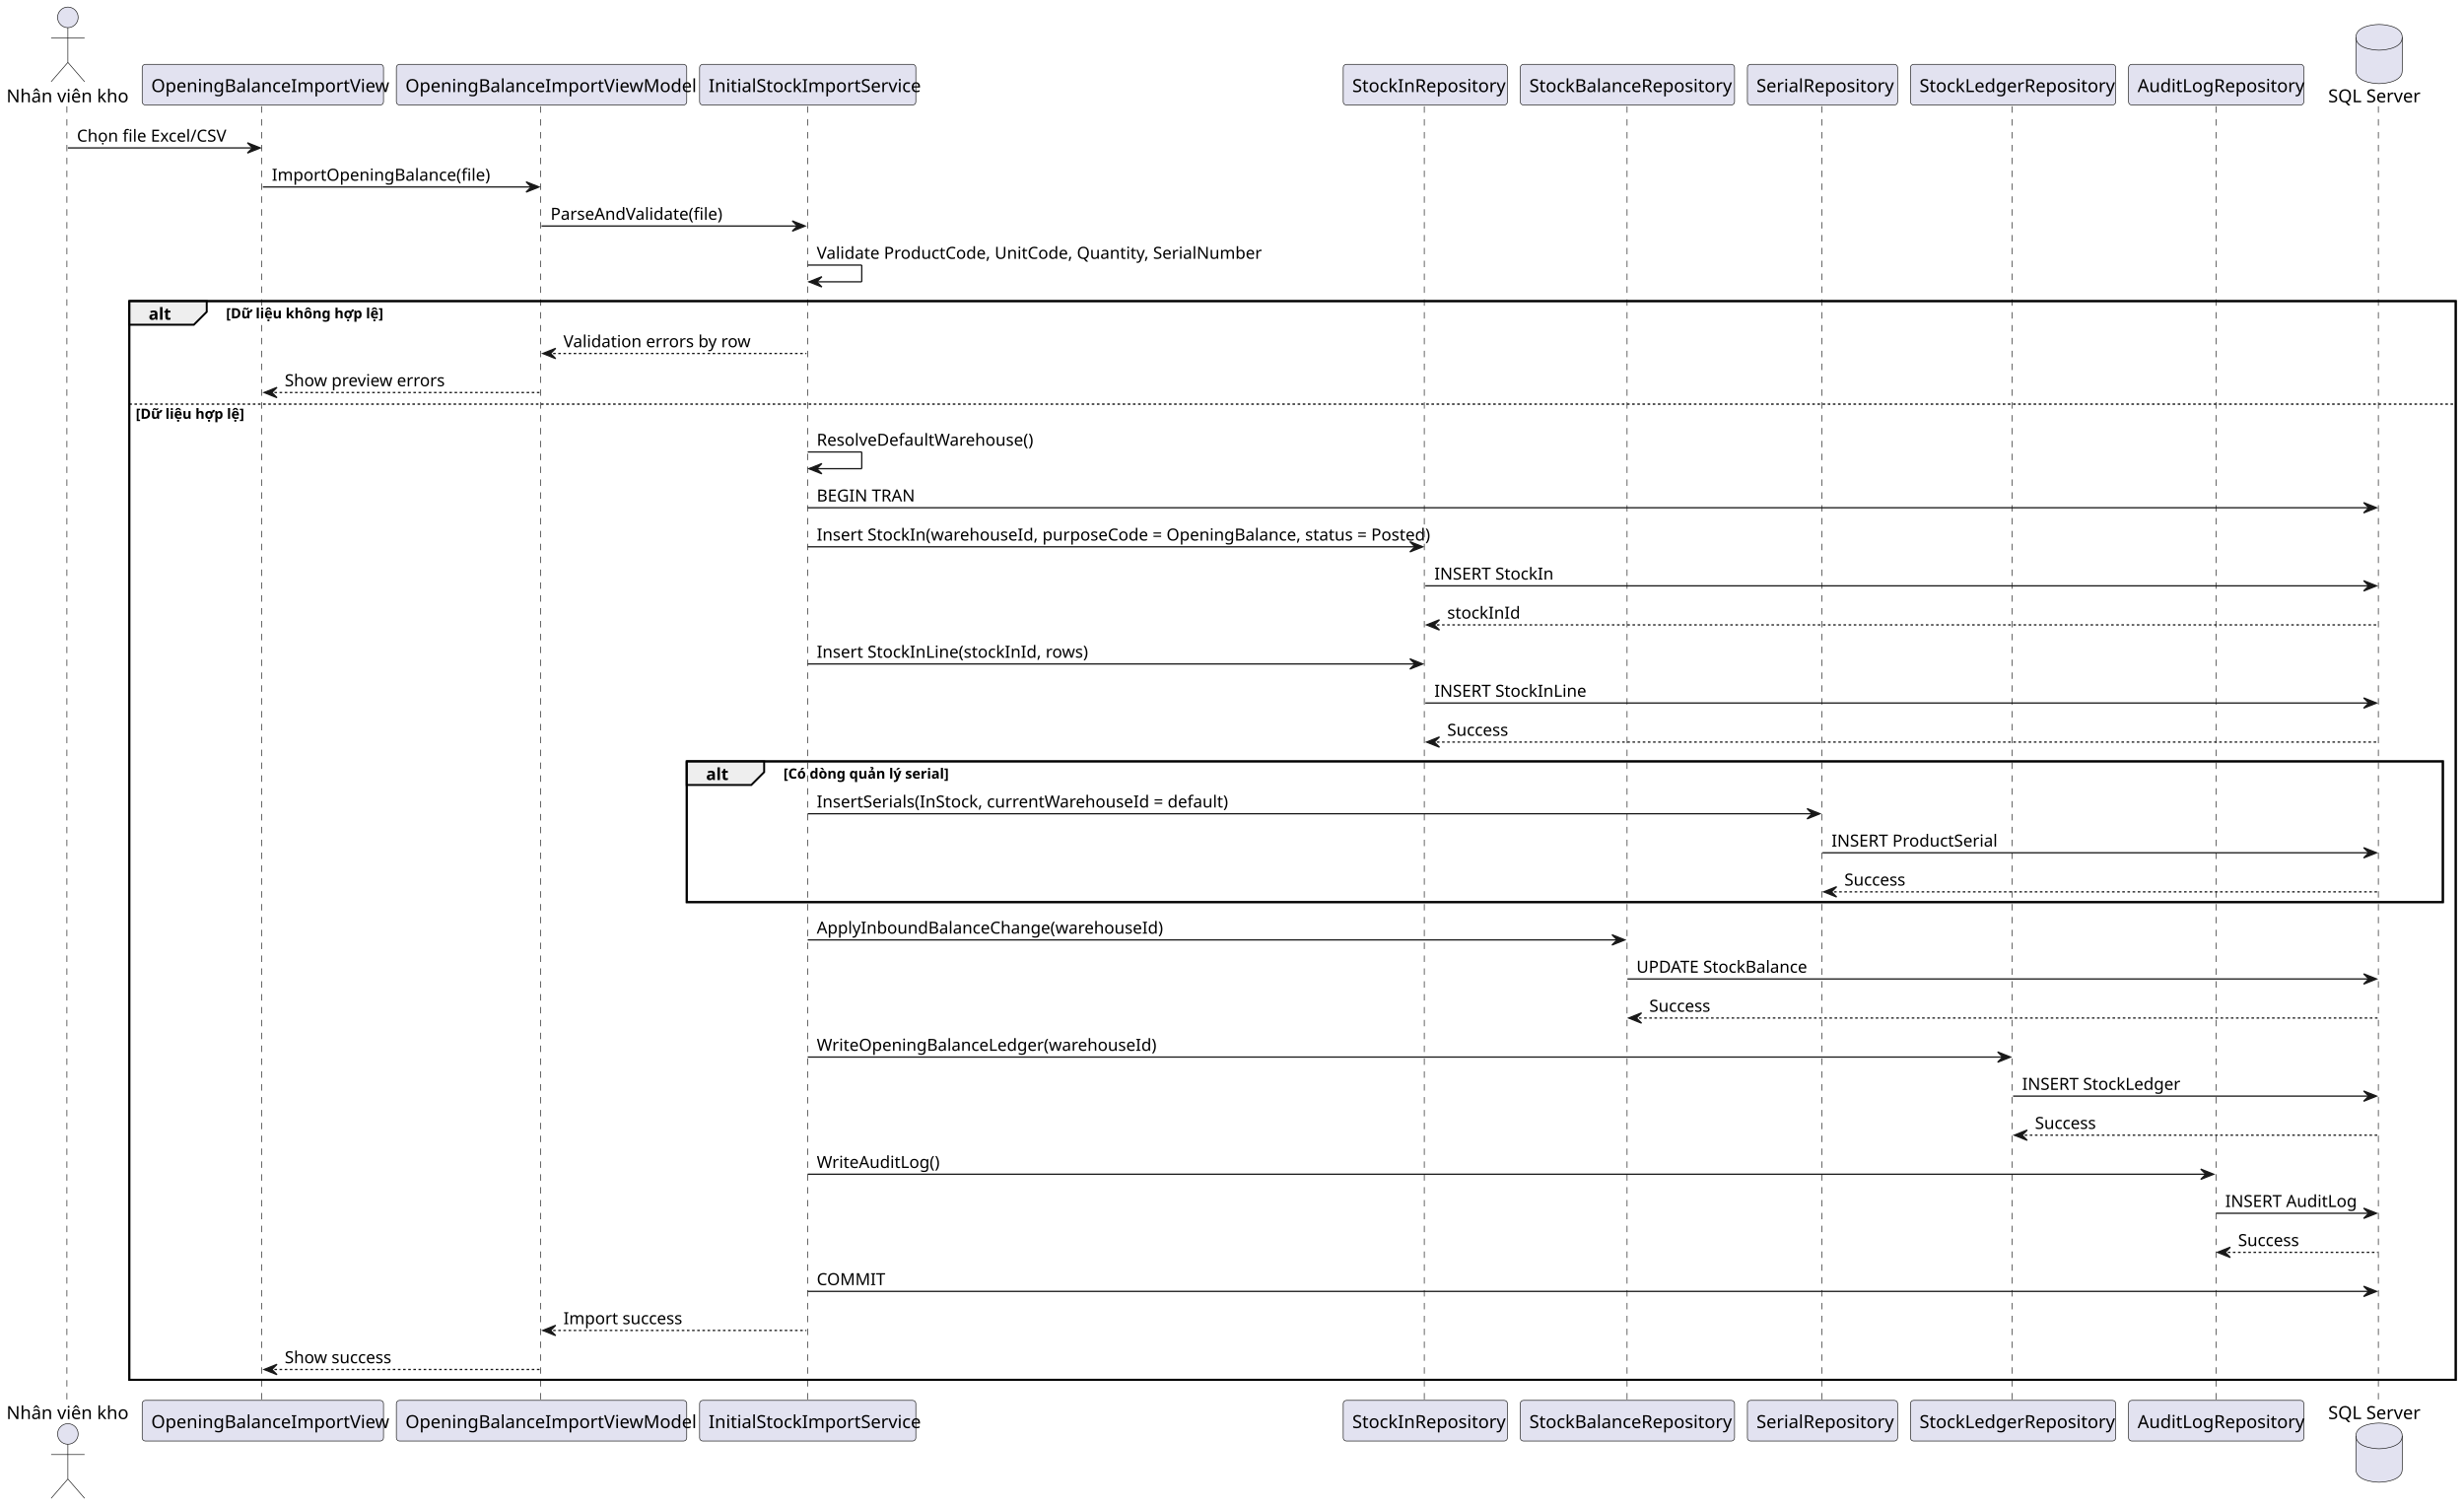
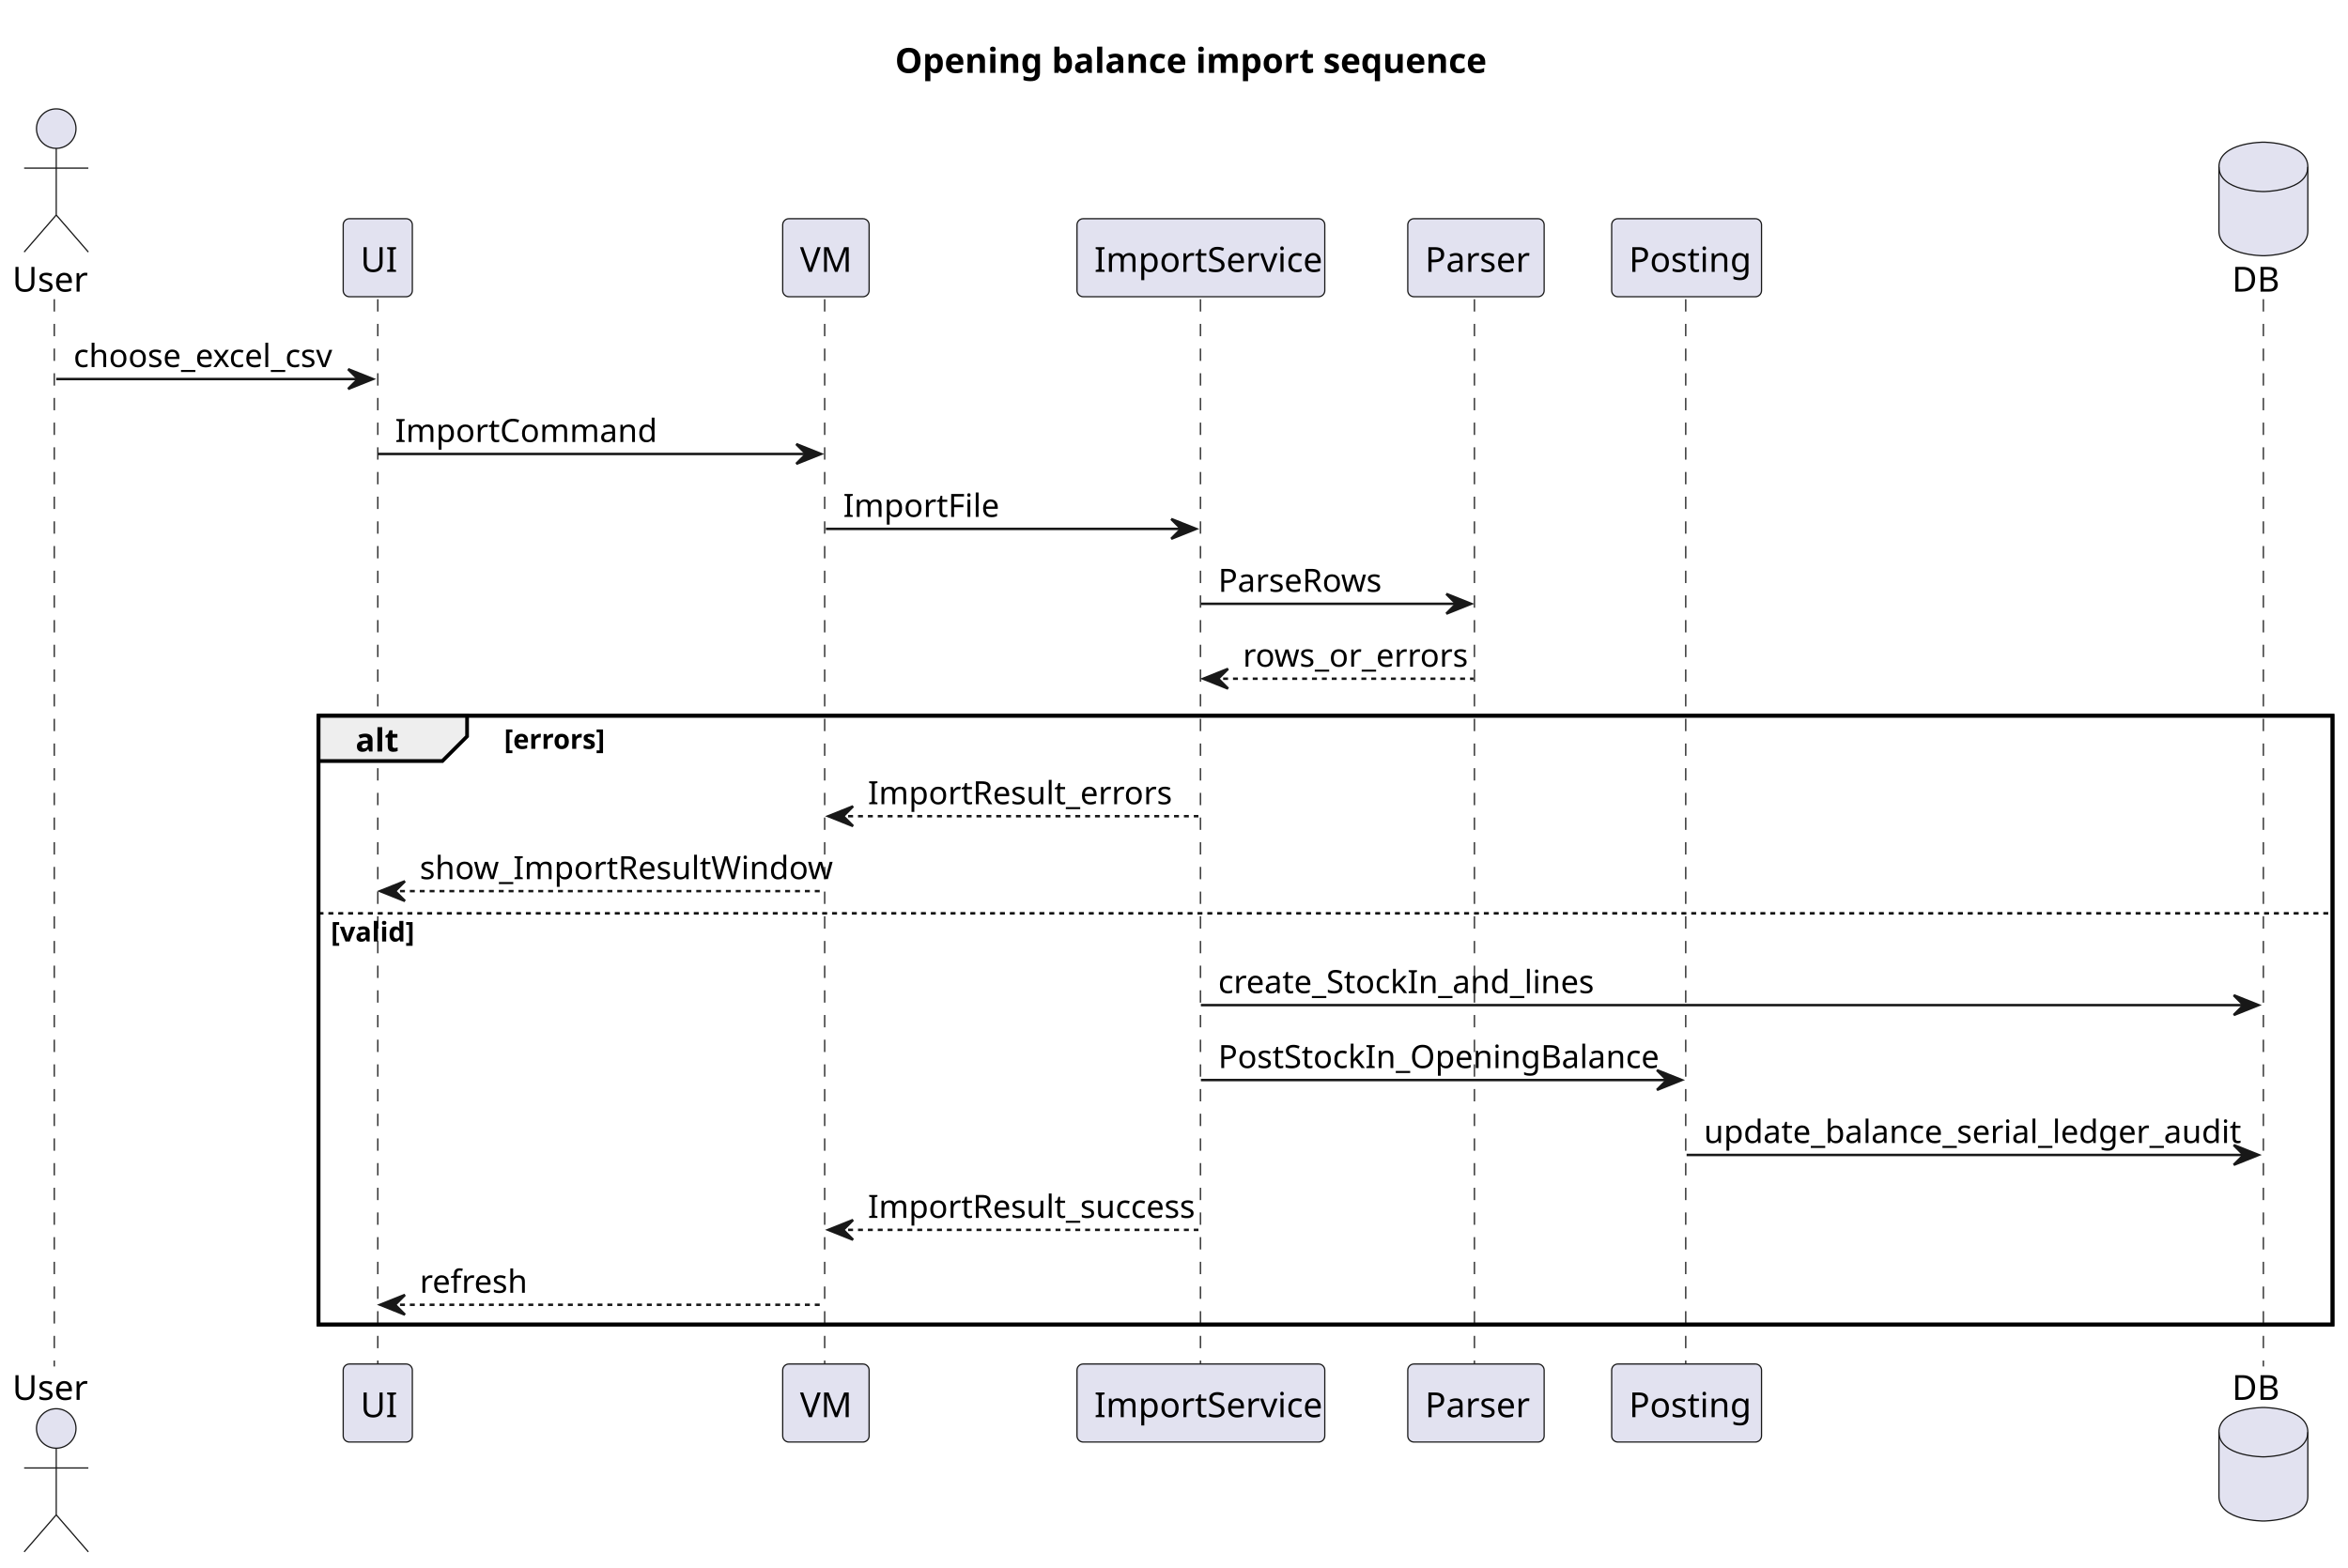
- <svg xmlns="http://www.w3.org/2000/svg" contentStyleType="text/css" data-diagram-type="SEQUENCE" height="1171px" preserveAspectRatio="none" style="width:1915px;height:1171px;background:#FFFFFF;" version="1.1" viewBox="0 0 1915 1171" width="1915px" zoomAndPan="magnify">
+ <svg xmlns="http://www.w3.org/2000/svg" contentStyleType="text/css" data-diagram-type="SEQUENCE" height="635px" preserveAspectRatio="none" style="width:951px;height:635px;background:#FFFFFF;" version="1.1" viewBox="0 0 951 635" width="951px" zoomAndPan="magnify">
  <defs />
  <g>
-     <rect fill="none" height="838.328" style="stroke:#000000;stroke-width:1.5;" width="1808.068" x="100.503" y="234.016" />
-     <rect fill="none" height="109.406" style="stroke:#000000;stroke-width:1.5;" width="1364.849" x="533.722" y="591.719" />
-     <g class="participant-lifeline" data-entity-uid="part1" data-qualified-name="Storekeeper" id="part1-lifeline">
+     <text fill="#000000" font-family="sans-serif" font-size="14" font-weight="bold" lengthAdjust="spacing" textLength="228.717" x="362.507" y="29.533">Opening balance import sequence</text>
+     <rect fill="none" height="246.648" style="stroke:#000000;stroke-width:1.5;" width="815.723" x="129.007" y="289.977" />
+     <g class="participant-lifeline" data-entity-uid="part1" data-qualified-name="User" id="part1-lifeline">
      <g>
-         <rect fill="#000000" fill-opacity="0" height="1006.734" width="8" x="48.752" y="82.609" />
-         <line style="stroke:#181818;stroke-width:0.5;stroke-dasharray:5,5;" x1="52" x2="52" y1="82.609" y2="1089.344" />
+         <rect fill="#000000" fill-opacity="0" height="432.406" width="8" x="18.779" y="121.219" />
+         <line style="stroke:#181818;stroke-width:0.5;stroke-dasharray:5,5;" x1="22" x2="22" y1="121.219" y2="553.625" />
      </g>
    </g>
    <g class="participant-lifeline" data-entity-uid="part2" data-qualified-name="UI" id="part2-lifeline">
      <g>
-         <rect fill="#000000" fill-opacity="0" height="1006.734" width="8" x="200.275" y="82.609" />
-         <line style="stroke:#181818;stroke-width:0.5;stroke-dasharray:5,5;" x1="203.503" x2="203.503" y1="82.609" y2="1089.344" />
+         <rect fill="#000000" fill-opacity="0" height="432.406" width="8" x="149.007" y="121.219" />
+         <line style="stroke:#181818;stroke-width:0.5;stroke-dasharray:5,5;" x1="153.007" x2="153.007" y1="121.219" y2="553.625" />
      </g>
    </g>
    <g class="participant-lifeline" data-entity-uid="part3" data-qualified-name="VM" id="part3-lifeline">
      <g>
-         <rect fill="#000000" fill-opacity="0" height="1006.734" width="8" x="416.884" y="82.609" />
-         <line style="stroke:#181818;stroke-width:0.5;stroke-dasharray:5,5;" x1="420.047" x2="420.047" y1="82.609" y2="1089.344" />
+         <rect fill="#000000" fill-opacity="0" height="432.406" width="8" x="330.512" y="121.219" />
+         <line style="stroke:#181818;stroke-width:0.5;stroke-dasharray:5,5;" x1="334.012" x2="334.012" y1="121.219" y2="553.625" />
      </g>
    </g>
-     <g class="participant-lifeline" data-entity-uid="part4" data-qualified-name="Import" id="part4-lifeline">
+     <g class="participant-lifeline" data-entity-uid="part4" data-qualified-name="ImportService" id="part4-lifeline">
      <g>
-         <rect fill="#000000" fill-opacity="0" height="1006.734" width="8" x="623.749" y="82.609" />
-         <line style="stroke:#181818;stroke-width:0.5;stroke-dasharray:5,5;" x1="627.722" x2="627.722" y1="82.609" y2="1089.344" />
+         <rect fill="#000000" fill-opacity="0" height="432.406" width="8" x="482.392" y="121.219" />
+         <line style="stroke:#181818;stroke-width:0.5;stroke-dasharray:5,5;" x1="486.212" x2="486.212" y1="121.219" y2="553.625" />
      </g>
    </g>
-     <g class="participant-lifeline" data-entity-uid="part5" data-qualified-name="StockRepo" id="part5-lifeline">
+     <g class="participant-lifeline" data-entity-uid="part5" data-qualified-name="Parser" id="part5-lifeline">
      <g>
-         <rect fill="#000000" fill-opacity="0" height="1006.734" width="8" x="1103.746" y="82.609" />
-         <line style="stroke:#181818;stroke-width:0.5;stroke-dasharray:5,5;" x1="1106.942" x2="1106.942" y1="82.609" y2="1089.344" />
+         <rect fill="#000000" fill-opacity="0" height="432.406" width="8" x="593.805" y="121.219" />
+         <line style="stroke:#181818;stroke-width:0.5;stroke-dasharray:5,5;" x1="597.188" x2="597.188" y1="121.219" y2="553.625" />
      </g>
    </g>
-     <g class="participant-lifeline" data-entity-uid="part6" data-qualified-name="BalanceRepo" id="part6-lifeline">
+     <g class="participant-lifeline" data-entity-uid="part6" data-qualified-name="Posting" id="part6-lifeline">
      <g>
-         <rect fill="#000000" fill-opacity="0" height="1006.734" width="8" x="1260.811" y="82.609" />
-         <line style="stroke:#181818;stroke-width:0.5;stroke-dasharray:5,5;" x1="1264.549" x2="1264.549" y1="82.609" y2="1089.344" />
+         <rect fill="#000000" fill-opacity="0" height="432.406" width="8" x="679.118" y="121.219" />
+         <line style="stroke:#181818;stroke-width:0.5;stroke-dasharray:5,5;" x1="682.769" x2="682.769" y1="121.219" y2="553.625" />
      </g>
    </g>
-     <g class="participant-lifeline" data-entity-uid="part7" data-qualified-name="SerialRepo" id="part7-lifeline">
+     <g class="participant-lifeline" data-entity-uid="part7" data-qualified-name="DB" id="part7-lifeline">
      <g>
-         <rect fill="#000000" fill-opacity="0" height="1006.734" width="8" x="1412.427" y="82.609" />
-         <line style="stroke:#181818;stroke-width:0.5;stroke-dasharray:5,5;" x1="1416.072" x2="1416.072" y1="82.609" y2="1089.344" />
+         <rect fill="#000000" fill-opacity="0" height="432.406" width="8" x="912.73" y="121.219" />
+         <line style="stroke:#181818;stroke-width:0.5;stroke-dasharray:5,5;" x1="916.73" x2="916.73" y1="121.219" y2="553.625" />
      </g>
    </g>
-     <g class="participant-lifeline" data-entity-uid="part8" data-qualified-name="LedgerRepo" id="part8-lifeline">
-       <g>
-         <rect fill="#000000" fill-opacity="0" height="1006.734" width="8" x="1560.544" y="82.609" />
-         <line style="stroke:#181818;stroke-width:0.5;stroke-dasharray:5,5;" x1="1563.782" x2="1563.782" y1="82.609" y2="1089.344" />
-       </g>
+     <g class="participant participant-head" data-entity-uid="part1" data-qualified-name="User" id="part1-head">
+       <text fill="#000000" font-family="sans-serif" font-size="14" lengthAdjust="spacing" textLength="29.559" x="5" y="118.143">User</text>
+       <ellipse cx="22.779" cy="52.109" fill="#E2E2F0" rx="8" ry="8" style="stroke:#181818;stroke-width:0.5;" />
+       <path d="M22.779,60.109 L22.779,87.109 M9.779,68.109 L35.779,68.109 M22.779,87.109 L9.779,102.109 M22.779,87.109 L35.779,102.109" fill="none" style="stroke:#181818;stroke-width:0.5;" />
    </g>
-     <g class="participant-lifeline" data-entity-uid="part9" data-qualified-name="AuditRepo" id="part9-lifeline">
-       <g>
-         <rect fill="#000000" fill-opacity="0" height="1006.734" width="8" x="1718.398" y="82.609" />
-         <line style="stroke:#181818;stroke-width:0.5;stroke-dasharray:5,5;" x1="1722.306" x2="1722.306" y1="82.609" y2="1089.344" />
-       </g>
-     </g>
-     <g class="participant-lifeline" data-entity-uid="part10" data-qualified-name="DB" id="part10-lifeline">
-       <g>
-         <rect fill="#000000" fill-opacity="0" height="1006.734" width="8" x="1845.002" y="82.609" />
-         <line style="stroke:#181818;stroke-width:0.5;stroke-dasharray:5,5;" x1="1848.433" x2="1848.433" y1="82.609" y2="1089.344" />
-       </g>
-     </g>
-     <g class="participant participant-head" data-entity-uid="part1" data-qualified-name="Storekeeper" id="part1-head">
-       <text fill="#000000" font-family="sans-serif" font-size="14" lengthAdjust="spacing" textLength="89.503" x="5" y="79.533">Nhân viên kho</text>
-       <ellipse cx="52.752" cy="13.5" fill="#E2E2F0" rx="8" ry="8" style="stroke:#181818;stroke-width:0.5;" />
-       <path d="M52.752,21.5 L52.752,48.5 M39.752,29.5 L65.751,29.5 M52.752,48.5 L39.752,63.5 M52.752,48.5 L65.751,63.5" fill="none" style="stroke:#181818;stroke-width:0.5;" />
-     </g>
-     <g class="participant participant-tail" data-entity-uid="part1" data-qualified-name="Storekeeper" id="part1-tail">
-       <text fill="#000000" font-family="sans-serif" font-size="14" lengthAdjust="spacing" textLength="89.503" x="5" y="1102.877">Nhân viên kho</text>
-       <ellipse cx="52.752" cy="1114.453" fill="#E2E2F0" rx="8" ry="8" style="stroke:#181818;stroke-width:0.5;" />
-       <path d="M52.752,1122.453 L52.752,1149.453 M39.752,1130.453 L65.751,1130.453 M52.752,1149.453 L39.752,1164.453 M52.752,1149.453 L65.751,1164.453" fill="none" style="stroke:#181818;stroke-width:0.5;" />
+     <g class="participant participant-tail" data-entity-uid="part1" data-qualified-name="User" id="part1-tail">
+       <text fill="#000000" font-family="sans-serif" font-size="14" lengthAdjust="spacing" textLength="29.559" x="5" y="567.158">User</text>
+       <ellipse cx="22.779" cy="578.734" fill="#E2E2F0" rx="8" ry="8" style="stroke:#181818;stroke-width:0.5;" />
+       <path d="M22.779,586.734 L22.779,613.734 M9.779,594.734 L35.779,594.734 M22.779,613.734 L9.779,628.734 M22.779,613.734 L35.779,628.734" fill="none" style="stroke:#181818;stroke-width:0.5;" />
    </g>
    <g class="participant participant-head" data-entity-uid="part2" data-qualified-name="UI" id="part2-head">
-       <rect fill="#E2E2F0" height="31.609" rx="2.5" ry="2.5" style="stroke:#181818;stroke-width:0.5;" width="187.544" x="110.503" y="50" />
-       <text fill="#000000" font-family="sans-serif" font-size="14" lengthAdjust="spacing" textLength="173.544" x="117.503" y="71.533">OpeningBalanceImportView</text>
+       <rect fill="#E2E2F0" height="31.609" rx="2.5" ry="2.5" style="stroke:#181818;stroke-width:0.5;" width="28" x="139.007" y="88.609" />
+       <text fill="#000000" font-family="sans-serif" font-size="14" lengthAdjust="spacing" textLength="14" x="146.007" y="110.143">UI</text>
    </g>
    <g class="participant participant-tail" data-entity-uid="part2" data-qualified-name="UI" id="part2-tail">
-       <rect fill="#E2E2F0" height="31.609" rx="2.5" ry="2.5" style="stroke:#181818;stroke-width:0.5;" width="187.544" x="110.503" y="1088.344" />
-       <text fill="#000000" font-family="sans-serif" font-size="14" lengthAdjust="spacing" textLength="173.544" x="117.503" y="1109.877">OpeningBalanceImportView</text>
+       <rect fill="#E2E2F0" height="31.609" rx="2.5" ry="2.5" style="stroke:#181818;stroke-width:0.5;" width="28" x="139.007" y="552.625" />
+       <text fill="#000000" font-family="sans-serif" font-size="14" lengthAdjust="spacing" textLength="14" x="146.007" y="574.158">UI</text>
    </g>
    <g class="participant participant-head" data-entity-uid="part3" data-qualified-name="VM" id="part3-head">
-       <rect fill="#E2E2F0" height="31.609" rx="2.5" ry="2.5" style="stroke:#181818;stroke-width:0.5;" width="225.675" x="308.047" y="50" />
-       <text fill="#000000" font-family="sans-serif" font-size="14" lengthAdjust="spacing" textLength="211.675" x="315.047" y="71.533">OpeningBalanceImportViewModel</text>
+       <rect fill="#E2E2F0" height="31.609" rx="2.5" ry="2.5" style="stroke:#181818;stroke-width:0.5;" width="35" x="317.012" y="88.609" />
+       <text fill="#000000" font-family="sans-serif" font-size="14" lengthAdjust="spacing" textLength="21" x="324.012" y="110.143">VM</text>
    </g>
    <g class="participant participant-tail" data-entity-uid="part3" data-qualified-name="VM" id="part3-tail">
-       <rect fill="#E2E2F0" height="31.609" rx="2.5" ry="2.5" style="stroke:#181818;stroke-width:0.5;" width="225.675" x="308.047" y="1088.344" />
-       <text fill="#000000" font-family="sans-serif" font-size="14" lengthAdjust="spacing" textLength="211.675" x="315.047" y="1109.877">OpeningBalanceImportViewModel</text>
+       <rect fill="#E2E2F0" height="31.609" rx="2.5" ry="2.5" style="stroke:#181818;stroke-width:0.5;" width="35" x="317.012" y="552.625" />
+       <text fill="#000000" font-family="sans-serif" font-size="14" lengthAdjust="spacing" textLength="21" x="324.012" y="574.158">VM</text>
    </g>
-     <g class="participant participant-head" data-entity-uid="part4" data-qualified-name="Import" id="part4-head">
-       <rect fill="#E2E2F0" height="31.609" rx="2.5" ry="2.5" style="stroke:#181818;stroke-width:0.5;" width="168.055" x="543.722" y="50" />
-       <text fill="#000000" font-family="sans-serif" font-size="14" lengthAdjust="spacing" textLength="154.055" x="550.722" y="71.533">InitialStockImportService</text>
+     <g class="participant participant-head" data-entity-uid="part4" data-qualified-name="ImportService" id="part4-head">
+       <rect fill="#E2E2F0" height="31.609" rx="2.5" ry="2.5" style="stroke:#181818;stroke-width:0.5;" width="100.358" x="436.212" y="88.609" />
+       <text fill="#000000" font-family="sans-serif" font-size="14" lengthAdjust="spacing" textLength="86.358" x="443.212" y="110.143">ImportService</text>
    </g>
-     <g class="participant participant-tail" data-entity-uid="part4" data-qualified-name="Import" id="part4-tail">
-       <rect fill="#E2E2F0" height="31.609" rx="2.5" ry="2.5" style="stroke:#181818;stroke-width:0.5;" width="168.055" x="543.722" y="1088.344" />
-       <text fill="#000000" font-family="sans-serif" font-size="14" lengthAdjust="spacing" textLength="154.055" x="550.722" y="1109.877">InitialStockImportService</text>
+     <g class="participant participant-tail" data-entity-uid="part4" data-qualified-name="ImportService" id="part4-tail">
+       <rect fill="#E2E2F0" height="31.609" rx="2.5" ry="2.5" style="stroke:#181818;stroke-width:0.5;" width="100.358" x="436.212" y="552.625" />
+       <text fill="#000000" font-family="sans-serif" font-size="14" lengthAdjust="spacing" textLength="86.358" x="443.212" y="574.158">ImportService</text>
    </g>
-     <g class="participant participant-head" data-entity-uid="part5" data-qualified-name="StockRepo" id="part5-head">
-       <rect fill="#E2E2F0" height="31.609" rx="2.5" ry="2.5" style="stroke:#181818;stroke-width:0.5;" width="127.606" x="1043.942" y="50" />
-       <text fill="#000000" font-family="sans-serif" font-size="14" lengthAdjust="spacing" textLength="113.606" x="1050.942" y="71.533">StockInRepository</text>
+     <g class="participant participant-head" data-entity-uid="part5" data-qualified-name="Parser" id="part5-head">
+       <rect fill="#E2E2F0" height="31.609" rx="2.5" ry="2.5" style="stroke:#181818;stroke-width:0.5;" width="55.234" x="570.188" y="88.609" />
+       <text fill="#000000" font-family="sans-serif" font-size="14" lengthAdjust="spacing" textLength="41.234" x="577.188" y="110.143">Parser</text>
    </g>
-     <g class="participant participant-tail" data-entity-uid="part5" data-qualified-name="StockRepo" id="part5-tail">
-       <rect fill="#E2E2F0" height="31.609" rx="2.5" ry="2.5" style="stroke:#181818;stroke-width:0.5;" width="127.606" x="1043.942" y="1088.344" />
-       <text fill="#000000" font-family="sans-serif" font-size="14" lengthAdjust="spacing" textLength="113.606" x="1050.942" y="1109.877">StockInRepository</text>
+     <g class="participant participant-tail" data-entity-uid="part5" data-qualified-name="Parser" id="part5-tail">
+       <rect fill="#E2E2F0" height="31.609" rx="2.5" ry="2.5" style="stroke:#181818;stroke-width:0.5;" width="55.234" x="570.188" y="552.625" />
+       <text fill="#000000" font-family="sans-serif" font-size="14" lengthAdjust="spacing" textLength="41.234" x="577.188" y="574.158">Parser</text>
    </g>
-     <g class="participant participant-head" data-entity-uid="part6" data-qualified-name="BalanceRepo" id="part6-head">
-       <rect fill="#E2E2F0" height="31.609" rx="2.5" ry="2.5" style="stroke:#181818;stroke-width:0.5;" width="166.523" x="1181.549" y="50" />
-       <text fill="#000000" font-family="sans-serif" font-size="14" lengthAdjust="spacing" textLength="152.523" x="1188.549" y="71.533">StockBalanceRepository</text>
+     <g class="participant participant-head" data-entity-uid="part6" data-qualified-name="Posting" id="part6-head">
+       <rect fill="#E2E2F0" height="31.609" rx="2.5" ry="2.5" style="stroke:#181818;stroke-width:0.5;" width="60.696" x="652.769" y="88.609" />
+       <text fill="#000000" font-family="sans-serif" font-size="14" lengthAdjust="spacing" textLength="46.696" x="659.769" y="110.143">Posting</text>
    </g>
-     <g class="participant participant-tail" data-entity-uid="part6" data-qualified-name="BalanceRepo" id="part6-tail">
-       <rect fill="#E2E2F0" height="31.609" rx="2.5" ry="2.5" style="stroke:#181818;stroke-width:0.5;" width="166.523" x="1181.549" y="1088.344" />
-       <text fill="#000000" font-family="sans-serif" font-size="14" lengthAdjust="spacing" textLength="152.523" x="1188.549" y="1109.877">StockBalanceRepository</text>
+     <g class="participant participant-tail" data-entity-uid="part6" data-qualified-name="Posting" id="part6-tail">
+       <rect fill="#E2E2F0" height="31.609" rx="2.5" ry="2.5" style="stroke:#181818;stroke-width:0.5;" width="60.696" x="652.769" y="552.625" />
+       <text fill="#000000" font-family="sans-serif" font-size="14" lengthAdjust="spacing" textLength="46.696" x="659.769" y="574.158">Posting</text>
    </g>
-     <g class="participant participant-head" data-entity-uid="part7" data-qualified-name="SerialRepo" id="part7-head">
-       <rect fill="#E2E2F0" height="31.609" rx="2.5" ry="2.5" style="stroke:#181818;stroke-width:0.5;" width="116.71" x="1358.072" y="50" />
-       <text fill="#000000" font-family="sans-serif" font-size="14" lengthAdjust="spacing" textLength="102.71" x="1365.072" y="71.533">SerialRepository</text>
+     <g class="participant participant-head" data-entity-uid="part7" data-qualified-name="DB" id="part7-head">
+       <text fill="#000000" font-family="sans-serif" font-size="14" lengthAdjust="spacing" textLength="19.448" x="904.006" y="118.143">DB</text>
+       <path d="M898.73,67.609 C898.73,57.609 916.73,57.609 916.73,57.609 C916.73,57.609 934.73,57.609 934.73,67.609 L934.73,93.609 C934.73,103.609 916.73,103.609 916.73,103.609 C916.73,103.609 898.73,103.609 898.73,93.609 L898.73,67.609" fill="#E2E2F0" style="stroke:#181818;stroke-width:0.5;" />
+       <path d="M898.73,67.609 C898.73,77.609 916.73,77.609 916.73,77.609 C916.73,77.609 934.73,77.609 934.73,67.609" fill="none" style="stroke:#181818;stroke-width:0.5;" />
    </g>
-     <g class="participant participant-tail" data-entity-uid="part7" data-qualified-name="SerialRepo" id="part7-tail">
-       <rect fill="#E2E2F0" height="31.609" rx="2.5" ry="2.5" style="stroke:#181818;stroke-width:0.5;" width="116.71" x="1358.072" y="1088.344" />
-       <text fill="#000000" font-family="sans-serif" font-size="14" lengthAdjust="spacing" textLength="102.71" x="1365.072" y="1109.877">SerialRepository</text>
-     </g>
-     <g class="participant participant-head" data-entity-uid="part8" data-qualified-name="LedgerRepo" id="part8-head">
-       <rect fill="#E2E2F0" height="31.609" rx="2.5" ry="2.5" style="stroke:#181818;stroke-width:0.5;" width="159.523" x="1484.782" y="50" />
-       <text fill="#000000" font-family="sans-serif" font-size="14" lengthAdjust="spacing" textLength="145.523" x="1491.782" y="71.533">StockLedgerRepository</text>
-     </g>
-     <g class="participant participant-tail" data-entity-uid="part8" data-qualified-name="LedgerRepo" id="part8-tail">
-       <rect fill="#E2E2F0" height="31.609" rx="2.5" ry="2.5" style="stroke:#181818;stroke-width:0.5;" width="159.523" x="1484.782" y="1088.344" />
-       <text fill="#000000" font-family="sans-serif" font-size="14" lengthAdjust="spacing" textLength="145.523" x="1491.782" y="1109.877">StockLedgerRepository</text>
-     </g>
-     <g class="participant participant-head" data-entity-uid="part9" data-qualified-name="AuditRepo" id="part9-head">
-       <rect fill="#E2E2F0" height="31.609" rx="2.5" ry="2.5" style="stroke:#181818;stroke-width:0.5;" width="136.185" x="1654.306" y="50" />
-       <text fill="#000000" font-family="sans-serif" font-size="14" lengthAdjust="spacing" textLength="122.186" x="1661.306" y="71.533">AuditLogRepository</text>
-     </g>
-     <g class="participant participant-tail" data-entity-uid="part9" data-qualified-name="AuditRepo" id="part9-tail">
-       <rect fill="#E2E2F0" height="31.609" rx="2.5" ry="2.5" style="stroke:#181818;stroke-width:0.5;" width="136.185" x="1654.306" y="1088.344" />
-       <text fill="#000000" font-family="sans-serif" font-size="14" lengthAdjust="spacing" textLength="122.186" x="1661.306" y="1109.877">AuditLogRepository</text>
-     </g>
-     <g class="participant participant-head" data-entity-uid="part10" data-qualified-name="DB" id="part10-head">
-       <text fill="#000000" font-family="sans-serif" font-size="14" lengthAdjust="spacing" textLength="73.138" x="1809.433" y="79.533">SQL Server</text>
-       <path d="M1831.002,29 C1831.002,19 1849.002,19 1849.002,19 C1849.002,19 1867.002,19 1867.002,29 L1867.002,55 C1867.002,65 1849.002,65 1849.002,65 C1849.002,65 1831.002,65 1831.002,55 L1831.002,29" fill="#E2E2F0" style="stroke:#181818;stroke-width:0.5;" />
-       <path d="M1831.002,29 C1831.002,39 1849.002,39 1849.002,39 C1849.002,39 1867.002,39 1867.002,29" fill="none" style="stroke:#181818;stroke-width:0.5;" />
-     </g>
-     <g class="participant participant-tail" data-entity-uid="part10" data-qualified-name="DB" id="part10-tail">
-       <text fill="#000000" font-family="sans-serif" font-size="14" lengthAdjust="spacing" textLength="73.138" x="1809.433" y="1102.877">SQL Server</text>
-       <path d="M1831.002,1115.953 C1831.002,1105.953 1849.002,1105.953 1849.002,1105.953 C1849.002,1105.953 1867.002,1105.953 1867.002,1115.953 L1867.002,1141.953 C1867.002,1151.953 1849.002,1151.953 1849.002,1151.953 C1849.002,1151.953 1831.002,1151.953 1831.002,1141.953 L1831.002,1115.953" fill="#E2E2F0" style="stroke:#181818;stroke-width:0.5;" />
-       <path d="M1831.002,1115.953 C1831.002,1125.953 1849.002,1125.953 1849.002,1125.953 C1849.002,1125.953 1867.002,1125.953 1867.002,1115.953" fill="none" style="stroke:#181818;stroke-width:0.5;" />
+     <g class="participant participant-tail" data-entity-uid="part7" data-qualified-name="DB" id="part7-tail">
+       <text fill="#000000" font-family="sans-serif" font-size="14" lengthAdjust="spacing" textLength="19.448" x="904.006" y="567.158">DB</text>
+       <path d="M898.73,580.234 C898.73,570.234 916.73,570.234 916.73,570.234 C916.73,570.234 934.73,570.234 934.73,580.234 L934.73,606.234 C934.73,616.234 916.73,616.234 916.73,616.234 C916.73,616.234 898.73,616.234 898.73,606.234 L898.73,580.234" fill="#E2E2F0" style="stroke:#181818;stroke-width:0.5;" />
+       <path d="M898.73,580.234 C898.73,590.234 916.73,590.234 916.73,590.234 C916.73,590.234 934.73,590.234 934.73,580.234" fill="none" style="stroke:#181818;stroke-width:0.5;" />
    </g>
    <g class="message" data-entity-1="part1" data-entity-2="part2" id="msg1">
-       <polygon fill="#181818" points="192.275,110.961,202.275,114.961,192.275,118.961,196.275,114.961" style="stroke:#181818;stroke-width:1;" />
-       <line style="stroke:#181818;stroke-width:1;" x1="52.752" x2="198.275" y1="114.961" y2="114.961" />
-       <text fill="#000000" font-family="sans-serif" font-size="13" lengthAdjust="spacing" textLength="117.051" x="59.752" y="110.105">Chọn file Excel/CSV</text>
+       <polygon fill="#181818" points="141.007,149.57,151.007,153.57,141.007,157.57,145.007,153.57" style="stroke:#181818;stroke-width:1;" />
+       <line style="stroke:#181818;stroke-width:1;" x1="22.779" x2="147.007" y1="153.57" y2="153.57" />
+       <text fill="#000000" font-family="sans-serif" font-size="13" lengthAdjust="spacing" textLength="106.228" x="29.779" y="148.714">choose_excel_csv</text>
    </g>
    <g class="message" data-entity-1="part2" data-entity-2="part3" id="msg2">
-       <polygon fill="#181818" points="408.884,141.312,418.884,145.312,408.884,149.312,412.884,145.312" style="stroke:#181818;stroke-width:1;" />
-       <line style="stroke:#181818;stroke-width:1;" x1="204.275" x2="414.884" y1="145.312" y2="145.312" />
-       <text fill="#000000" font-family="sans-serif" font-size="13" lengthAdjust="spacing" textLength="158.247" x="211.275" y="140.456">ImportOpeningBalance(file)</text>
+       <polygon fill="#181818" points="322.512,179.922,332.512,183.922,322.512,187.922,326.512,183.922" style="stroke:#181818;stroke-width:1;" />
+       <line style="stroke:#181818;stroke-width:1;" x1="153.007" x2="328.512" y1="183.922" y2="183.922" />
+       <text fill="#000000" font-family="sans-serif" font-size="13" lengthAdjust="spacing" textLength="96.808" x="160.007" y="179.065">ImportCommand</text>
    </g>
    <g class="message" data-entity-1="part3" data-entity-2="part4" id="msg3">
-       <polygon fill="#181818" points="615.749,171.664,625.749,175.664,615.749,179.664,619.749,175.664" style="stroke:#181818;stroke-width:1;" />
-       <line style="stroke:#181818;stroke-width:1;" x1="420.884" x2="621.749" y1="175.664" y2="175.664" />
-       <text fill="#000000" font-family="sans-serif" font-size="13" lengthAdjust="spacing" textLength="129.346" x="427.884" y="170.808">ParseAndValidate(file)</text>
+       <polygon fill="#181818" points="474.392,210.273,484.392,214.273,474.392,218.273,478.392,214.273" style="stroke:#181818;stroke-width:1;" />
+       <line style="stroke:#181818;stroke-width:1;" x1="334.512" x2="480.392" y1="214.273" y2="214.273" />
+       <text fill="#000000" font-family="sans-serif" font-size="13" lengthAdjust="spacing" textLength="57.789" x="341.512" y="209.417">ImportFile</text>
    </g>
-     <g class="message" data-entity-1="part4" data-entity-2="part4" id="msg4">
-       <line style="stroke:#181818;stroke-width:1;" x1="627.749" x2="669.749" y1="206.016" y2="206.016" />
-       <line style="stroke:#181818;stroke-width:1;" x1="669.749" x2="669.749" y1="206.016" y2="219.016" />
-       <line style="stroke:#181818;stroke-width:1;" x1="628.749" x2="669.749" y1="219.016" y2="219.016" />
-       <polygon fill="#181818" points="638.749,215.016,628.749,219.016,638.749,223.016,634.749,219.016" style="stroke:#181818;stroke-width:1;" />
-       <text fill="#000000" font-family="sans-serif" font-size="13" lengthAdjust="spacing" textLength="330.224" x="634.749" y="201.159">Validate ProductCode, UnitCode, Quantity, SerialNumber</text>
+     <g class="message" data-entity-1="part4" data-entity-2="part5" id="msg4">
+       <polygon fill="#181818" points="585.805,240.625,595.805,244.625,585.805,248.625,589.805,244.625" style="stroke:#181818;stroke-width:1;" />
+       <line style="stroke:#181818;stroke-width:1;" x1="486.392" x2="591.805" y1="244.625" y2="244.625" />
+       <text fill="#000000" font-family="sans-serif" font-size="13" lengthAdjust="spacing" textLength="66.466" x="493.392" y="239.769">ParseRows</text>
    </g>
-     <path d="M100.503,234.016 L160.674,234.016 L160.674,242.367 L150.674,252.367 L100.503,252.367 L100.503,234.016" fill="#EEEEEE" style="stroke:#000000;stroke-width:1.5;" />
-     <rect fill="none" height="838.328" style="stroke:#000000;stroke-width:1.5;" width="1808.068" x="100.503" y="234.016" />
-     <text fill="#000000" font-family="sans-serif" font-size="13" font-weight="bold" lengthAdjust="spacing" textLength="15.171" x="115.503" y="248.511">alt</text>
-     <text fill="#000000" font-family="sans-serif" font-size="11" font-weight="bold" lengthAdjust="spacing" textLength="117.836" x="175.674" y="247.435">[Dữ liệu không hợp lệ]</text>
-     <g class="message" data-entity-1="part4" data-entity-2="part3" id="msg5">
-       <polygon fill="#181818" points="431.884,270.719,421.884,274.719,431.884,278.719,427.884,274.719" style="stroke:#181818;stroke-width:1;" />
-       <line style="stroke:#181818;stroke-width:1;stroke-dasharray:2,2;" x1="425.884" x2="626.749" y1="274.719" y2="274.719" />
-       <text fill="#000000" font-family="sans-serif" font-size="13" lengthAdjust="spacing" textLength="136.557" x="437.884" y="269.862">Validation errors by row</text>
+     <g class="message" data-entity-1="part5" data-entity-2="part4" id="msg5">
+       <polygon fill="#181818" points="497.392,270.977,487.392,274.977,497.392,278.977,493.392,274.977" style="stroke:#181818;stroke-width:1;" />
+       <line style="stroke:#181818;stroke-width:1;stroke-dasharray:2,2;" x1="491.392" x2="596.805" y1="274.977" y2="274.977" />
+       <text fill="#000000" font-family="sans-serif" font-size="13" lengthAdjust="spacing" textLength="87.414" x="503.392" y="270.12">rows_or_errors</text>
    </g>
-     <g class="message" data-entity-1="part3" data-entity-2="part2" id="msg6">
-       <polygon fill="#181818" points="215.275,301.07,205.275,305.07,215.275,309.07,211.275,305.07" style="stroke:#181818;stroke-width:1;" />
-       <line style="stroke:#181818;stroke-width:1;stroke-dasharray:2,2;" x1="209.275" x2="419.884" y1="305.07" y2="305.07" />
-       <text fill="#000000" font-family="sans-serif" font-size="13" lengthAdjust="spacing" textLength="118.485" x="221.275" y="300.214">Show preview errors</text>
+     <path d="M129.007,289.977 L189.178,289.977 L189.178,298.328 L179.178,308.328 L129.007,308.328 L129.007,289.977" fill="#EEEEEE" style="stroke:#000000;stroke-width:1.5;" />
+     <rect fill="none" height="246.648" style="stroke:#000000;stroke-width:1.5;" width="815.723" x="129.007" y="289.977" />
+     <text fill="#000000" font-family="sans-serif" font-size="13" font-weight="bold" lengthAdjust="spacing" textLength="15.171" x="144.007" y="304.472">alt</text>
+     <text fill="#000000" font-family="sans-serif" font-size="11" font-weight="bold" lengthAdjust="spacing" textLength="39.123" x="204.178" y="303.396">[errors]</text>
+     <g class="message" data-entity-1="part4" data-entity-2="part3" id="msg6">
+       <polygon fill="#181818" points="345.512,326.68,335.512,330.68,345.512,334.68,341.512,330.68" style="stroke:#181818;stroke-width:1;" />
+       <line style="stroke:#181818;stroke-width:1;stroke-dasharray:2,2;" x1="339.512" x2="485.392" y1="330.68" y2="330.68" />
+       <text fill="#000000" font-family="sans-serif" font-size="13" lengthAdjust="spacing" textLength="114.867" x="351.512" y="325.823">ImportResult_errors</text>
    </g>
-     <line style="stroke:#000000;stroke-width:1;stroke-dasharray:2,2;" x1="100.503" x2="1908.571" y1="314.07" y2="314.07" />
-     <text fill="#000000" font-family="sans-serif" font-size="11" font-weight="bold" lengthAdjust="spacing" textLength="81.786" x="105.503" y="325.489">[Dữ liệu hợp lệ]</text>
-     <g class="message" data-entity-1="part4" data-entity-2="part4" id="msg7">
-       <line style="stroke:#181818;stroke-width:1;" x1="627.749" x2="669.749" y1="351.258" y2="351.258" />
-       <line style="stroke:#181818;stroke-width:1;" x1="669.749" x2="669.749" y1="351.258" y2="364.258" />
-       <line style="stroke:#181818;stroke-width:1;" x1="628.749" x2="669.749" y1="364.258" y2="364.258" />
-       <polygon fill="#181818" points="638.749,360.258,628.749,364.258,638.749,368.258,634.749,364.258" style="stroke:#181818;stroke-width:1;" />
-       <text fill="#000000" font-family="sans-serif" font-size="13" lengthAdjust="spacing" textLength="163.293" x="634.749" y="346.401">ResolveDefaultWarehouse()</text>
+     <g class="message" data-entity-1="part3" data-entity-2="part2" id="msg7">
+       <polygon fill="#181818" points="164.007,357.031,154.007,361.031,164.007,365.031,160.007,361.031" style="stroke:#181818;stroke-width:1;" />
+       <line style="stroke:#181818;stroke-width:1;stroke-dasharray:2,2;" x1="158.007" x2="333.512" y1="361.031" y2="361.031" />
+       <text fill="#000000" font-family="sans-serif" font-size="13" lengthAdjust="spacing" textLength="157.504" x="170.007" y="356.175">show_ImportResultWindow</text>
    </g>
-     <g class="message" data-entity-1="part4" data-entity-2="part10" id="msg8">
-       <polygon fill="#181818" points="1837.002,390.609,1847.002,394.609,1837.002,398.609,1841.002,394.609" style="stroke:#181818;stroke-width:1;" />
-       <line style="stroke:#181818;stroke-width:1;" x1="627.749" x2="1843.002" y1="394.609" y2="394.609" />
-       <text fill="#000000" font-family="sans-serif" font-size="13" lengthAdjust="spacing" textLength="79.454" x="634.749" y="389.753">BEGIN TRAN</text>
+     <line style="stroke:#000000;stroke-width:1;stroke-dasharray:2,2;" x1="129.007" x2="944.73" y1="370.031" y2="370.031" />
+     <text fill="#000000" font-family="sans-serif" font-size="11" font-weight="bold" lengthAdjust="spacing" textLength="32.393" x="134.007" y="381.45">[valid]</text>
+     <g class="message" data-entity-1="part4" data-entity-2="part7" id="msg8">
+       <polygon fill="#181818" points="904.73,403.219,914.73,407.219,904.73,411.219,908.73,407.219" style="stroke:#181818;stroke-width:1;" />
+       <line style="stroke:#181818;stroke-width:1;" x1="486.392" x2="910.73" y1="407.219" y2="407.219" />
+       <text fill="#000000" font-family="sans-serif" font-size="13" lengthAdjust="spacing" textLength="149.602" x="493.392" y="402.362">create_StockIn_and_lines</text>
    </g>
-     <g class="message" data-entity-1="part4" data-entity-2="part5" id="msg9">
-       <polygon fill="#181818" points="1095.746,420.961,1105.746,424.961,1095.746,428.961,1099.746,424.961" style="stroke:#181818;stroke-width:1;" />
-       <line style="stroke:#181818;stroke-width:1;" x1="627.749" x2="1101.746" y1="424.961" y2="424.961" />
-       <text fill="#000000" font-family="sans-serif" font-size="13" lengthAdjust="spacing" textLength="455.997" x="634.749" y="420.104">Insert StockIn(warehouseId, purposeCode = OpeningBalance, status = Posted)</text>
+     <g class="message" data-entity-1="part4" data-entity-2="part6" id="msg9">
+       <polygon fill="#181818" points="671.118,433.57,681.118,437.57,671.118,441.57,675.118,437.57" style="stroke:#181818;stroke-width:1;" />
+       <line style="stroke:#181818;stroke-width:1;" x1="486.392" x2="677.118" y1="437.57" y2="437.57" />
+       <text fill="#000000" font-family="sans-serif" font-size="13" lengthAdjust="spacing" textLength="172.726" x="493.392" y="432.714">PostStockIn_OpeningBalance</text>
    </g>
-     <g class="message" data-entity-1="part5" data-entity-2="part10" id="msg10">
-       <polygon fill="#181818" points="1837.002,451.312,1847.002,455.312,1837.002,459.312,1841.002,455.312" style="stroke:#181818;stroke-width:1;" />
-       <line style="stroke:#181818;stroke-width:1;" x1="1107.746" x2="1843.002" y1="455.312" y2="455.312" />
-       <text fill="#000000" font-family="sans-serif" font-size="13" lengthAdjust="spacing" textLength="94.637" x="1114.746" y="450.456">INSERT StockIn</text>
+     <g class="message" data-entity-1="part6" data-entity-2="part7" id="msg10">
+       <polygon fill="#181818" points="904.73,463.922,914.73,467.922,904.73,471.922,908.73,467.922" style="stroke:#181818;stroke-width:1;" />
+       <line style="stroke:#181818;stroke-width:1;" x1="683.118" x2="910.73" y1="467.922" y2="467.922" />
+       <text fill="#000000" font-family="sans-serif" font-size="13" lengthAdjust="spacing" textLength="209.612" x="690.118" y="463.065">update_balance_serial_ledger_audit</text>
    </g>
-     <g class="message" data-entity-1="part10" data-entity-2="part5" id="msg11">
-       <polygon fill="#181818" points="1118.746,481.664,1108.746,485.664,1118.746,489.664,1114.746,485.664" style="stroke:#181818;stroke-width:1;" />
-       <line style="stroke:#181818;stroke-width:1;stroke-dasharray:2,2;" x1="1112.746" x2="1848.002" y1="485.664" y2="485.664" />
-       <text fill="#000000" font-family="sans-serif" font-size="13" lengthAdjust="spacing" textLength="52.025" x="1124.746" y="480.808">stockInId</text>
+     <g class="message" data-entity-1="part4" data-entity-2="part3" id="msg11">
+       <polygon fill="#181818" points="345.512,494.273,335.512,498.273,345.512,502.273,341.512,498.273" style="stroke:#181818;stroke-width:1;" />
+       <line style="stroke:#181818;stroke-width:1;stroke-dasharray:2,2;" x1="339.512" x2="485.392" y1="498.273" y2="498.273" />
+       <text fill="#000000" font-family="sans-serif" font-size="13" lengthAdjust="spacing" textLength="127.88" x="351.512" y="493.417">ImportResult_success</text>
    </g>
-     <g class="message" data-entity-1="part4" data-entity-2="part5" id="msg12">
-       <polygon fill="#181818" points="1095.746,512.016,1105.746,516.016,1095.746,520.016,1099.746,516.016" style="stroke:#181818;stroke-width:1;" />
-       <line style="stroke:#181818;stroke-width:1;" x1="627.749" x2="1101.746" y1="516.016" y2="516.016" />
-       <text fill="#000000" font-family="sans-serif" font-size="13" lengthAdjust="spacing" textLength="199.412" x="634.749" y="511.159">Insert StockInLine(stockInId, rows)</text>
-     </g>
-     <g class="message" data-entity-1="part5" data-entity-2="part10" id="msg13">
-       <polygon fill="#181818" points="1837.002,542.367,1847.002,546.367,1837.002,550.367,1841.002,546.367" style="stroke:#181818;stroke-width:1;" />
-       <line style="stroke:#181818;stroke-width:1;" x1="1107.746" x2="1843.002" y1="546.367" y2="546.367" />
-       <text fill="#000000" font-family="sans-serif" font-size="13" lengthAdjust="spacing" textLength="119.215" x="1114.746" y="541.511">INSERT StockInLine</text>
-     </g>
-     <g class="message" data-entity-1="part10" data-entity-2="part5" id="msg14">
-       <polygon fill="#181818" points="1118.746,572.719,1108.746,576.719,1118.746,580.719,1114.746,576.719" style="stroke:#181818;stroke-width:1;" />
-       <line style="stroke:#181818;stroke-width:1;stroke-dasharray:2,2;" x1="1112.746" x2="1848.002" y1="576.719" y2="576.719" />
-       <text fill="#000000" font-family="sans-serif" font-size="13" lengthAdjust="spacing" textLength="49.131" x="1124.746" y="571.862">Success</text>
-     </g>
-     <path d="M533.722,591.719 L593.893,591.719 L593.893,600.07 L583.893,610.07 L533.722,610.07 L533.722,591.719" fill="#EEEEEE" style="stroke:#000000;stroke-width:1.5;" />
-     <rect fill="none" height="109.406" style="stroke:#000000;stroke-width:1.5;" width="1364.849" x="533.722" y="591.719" />
-     <text fill="#000000" font-family="sans-serif" font-size="13" font-weight="bold" lengthAdjust="spacing" textLength="15.171" x="548.722" y="606.214">alt</text>
-     <text fill="#000000" font-family="sans-serif" font-size="11" font-weight="bold" lengthAdjust="spacing" textLength="125.286" x="608.893" y="605.138">[Có dòng quản lý serial]</text>
-     <g class="message" data-entity-1="part4" data-entity-2="part7" id="msg15">
-       <polygon fill="#181818" points="1404.427,628.422,1414.427,632.422,1404.427,636.422,1408.427,632.422" style="stroke:#181818;stroke-width:1;" />
-       <line style="stroke:#181818;stroke-width:1;" x1="627.749" x2="1410.427" y1="632.422" y2="632.422" />
-       <text fill="#000000" font-family="sans-serif" font-size="13" lengthAdjust="spacing" textLength="303.113" x="634.749" y="627.565">InsertSerials(InStock, currentWarehouseId = default)</text>
-     </g>
-     <g class="message" data-entity-1="part7" data-entity-2="part10" id="msg16">
-       <polygon fill="#181818" points="1837.002,658.773,1847.002,662.773,1837.002,666.773,1841.002,662.773" style="stroke:#181818;stroke-width:1;" />
-       <line style="stroke:#181818;stroke-width:1;" x1="1416.427" x2="1843.002" y1="662.773" y2="662.773" />
-       <text fill="#000000" font-family="sans-serif" font-size="13" lengthAdjust="spacing" textLength="129.321" x="1423.427" y="657.917">INSERT ProductSerial</text>
-     </g>
-     <g class="message" data-entity-1="part10" data-entity-2="part7" id="msg17">
-       <polygon fill="#181818" points="1427.427,689.125,1417.427,693.125,1427.427,697.125,1423.427,693.125" style="stroke:#181818;stroke-width:1;" />
-       <line style="stroke:#181818;stroke-width:1;stroke-dasharray:2,2;" x1="1421.427" x2="1848.002" y1="693.125" y2="693.125" />
-       <text fill="#000000" font-family="sans-serif" font-size="13" lengthAdjust="spacing" textLength="49.131" x="1433.427" y="688.269">Success</text>
-     </g>
-     <g class="message" data-entity-1="part4" data-entity-2="part6" id="msg18">
-       <polygon fill="#181818" points="1252.811,726.477,1262.811,730.477,1252.811,734.477,1256.811,730.477" style="stroke:#181818;stroke-width:1;" />
-       <line style="stroke:#181818;stroke-width:1;" x1="627.749" x2="1258.811" y1="730.477" y2="730.477" />
-       <text fill="#000000" font-family="sans-serif" font-size="13" lengthAdjust="spacing" textLength="255.125" x="634.749" y="725.62">ApplyInboundBalanceChange(warehouseId)</text>
-     </g>
-     <g class="message" data-entity-1="part6" data-entity-2="part10" id="msg19">
-       <polygon fill="#181818" points="1837.002,756.828,1847.002,760.828,1837.002,764.828,1841.002,760.828" style="stroke:#181818;stroke-width:1;" />
-       <line style="stroke:#181818;stroke-width:1;" x1="1264.811" x2="1843.002" y1="760.828" y2="760.828" />
-       <text fill="#000000" font-family="sans-serif" font-size="13" lengthAdjust="spacing" textLength="135.833" x="1271.811" y="755.972">UPDATE StockBalance</text>
-     </g>
-     <g class="message" data-entity-1="part10" data-entity-2="part6" id="msg20">
-       <polygon fill="#181818" points="1275.811,787.18,1265.811,791.18,1275.811,795.18,1271.811,791.18" style="stroke:#181818;stroke-width:1;" />
-       <line style="stroke:#181818;stroke-width:1;stroke-dasharray:2,2;" x1="1269.811" x2="1848.002" y1="791.18" y2="791.18" />
-       <text fill="#000000" font-family="sans-serif" font-size="13" lengthAdjust="spacing" textLength="49.131" x="1281.811" y="786.323">Success</text>
-     </g>
-     <g class="message" data-entity-1="part4" data-entity-2="part8" id="msg21">
-       <polygon fill="#181818" points="1552.544,817.531,1562.544,821.531,1552.544,825.531,1556.544,821.531" style="stroke:#181818;stroke-width:1;" />
-       <line style="stroke:#181818;stroke-width:1;" x1="627.749" x2="1558.544" y1="821.531" y2="821.531" />
-       <text fill="#000000" font-family="sans-serif" font-size="13" lengthAdjust="spacing" textLength="250.034" x="634.749" y="816.675">WriteOpeningBalanceLedger(warehouseId)</text>
-     </g>
-     <g class="message" data-entity-1="part8" data-entity-2="part10" id="msg22">
-       <polygon fill="#181818" points="1837.002,847.883,1847.002,851.883,1837.002,855.883,1841.002,851.883" style="stroke:#181818;stroke-width:1;" />
-       <line style="stroke:#181818;stroke-width:1;" x1="1564.544" x2="1843.002" y1="851.883" y2="851.883" />
-       <text fill="#000000" font-family="sans-serif" font-size="13" lengthAdjust="spacing" textLength="124.274" x="1571.544" y="847.026">INSERT StockLedger</text>
-     </g>
-     <g class="message" data-entity-1="part10" data-entity-2="part8" id="msg23">
-       <polygon fill="#181818" points="1575.544,878.234,1565.544,882.234,1575.544,886.234,1571.544,882.234" style="stroke:#181818;stroke-width:1;" />
-       <line style="stroke:#181818;stroke-width:1;stroke-dasharray:2,2;" x1="1569.544" x2="1848.002" y1="882.234" y2="882.234" />
-       <text fill="#000000" font-family="sans-serif" font-size="13" lengthAdjust="spacing" textLength="49.131" x="1581.544" y="877.378">Success</text>
-     </g>
-     <g class="message" data-entity-1="part4" data-entity-2="part9" id="msg24">
-       <polygon fill="#181818" points="1710.398,908.586,1720.398,912.586,1710.398,916.586,1714.398,912.586" style="stroke:#181818;stroke-width:1;" />
-       <line style="stroke:#181818;stroke-width:1;" x1="627.749" x2="1716.398" y1="912.586" y2="912.586" />
-       <text fill="#000000" font-family="sans-serif" font-size="13" lengthAdjust="spacing" textLength="90.308" x="634.749" y="907.73">WriteAuditLog()</text>
-     </g>
-     <g class="message" data-entity-1="part9" data-entity-2="part10" id="msg25">
-       <polygon fill="#181818" points="1837.002,938.938,1847.002,942.938,1837.002,946.938,1841.002,942.938" style="stroke:#181818;stroke-width:1;" />
-       <line style="stroke:#181818;stroke-width:1;" x1="1722.398" x2="1843.002" y1="942.938" y2="942.938" />
-       <text fill="#000000" font-family="sans-serif" font-size="13" lengthAdjust="spacing" textLength="102.603" x="1729.398" y="938.081">INSERT AuditLog</text>
-     </g>
-     <g class="message" data-entity-1="part10" data-entity-2="part9" id="msg26">
-       <polygon fill="#181818" points="1733.398,969.289,1723.398,973.289,1733.398,977.289,1729.398,973.289" style="stroke:#181818;stroke-width:1;" />
-       <line style="stroke:#181818;stroke-width:1;stroke-dasharray:2,2;" x1="1727.398" x2="1848.002" y1="973.289" y2="973.289" />
-       <text fill="#000000" font-family="sans-serif" font-size="13" lengthAdjust="spacing" textLength="49.131" x="1739.398" y="968.433">Success</text>
-     </g>
-     <g class="message" data-entity-1="part4" data-entity-2="part10" id="msg27">
-       <polygon fill="#181818" points="1837.002,999.641,1847.002,1003.641,1837.002,1007.641,1841.002,1003.641" style="stroke:#181818;stroke-width:1;" />
-       <line style="stroke:#181818;stroke-width:1;" x1="627.749" x2="1843.002" y1="1003.641" y2="1003.641" />
-       <text fill="#000000" font-family="sans-serif" font-size="13" lengthAdjust="spacing" textLength="52.711" x="634.749" y="998.784">COMMIT</text>
-     </g>
-     <g class="message" data-entity-1="part4" data-entity-2="part3" id="msg28">
-       <polygon fill="#181818" points="431.884,1029.992,421.884,1033.992,431.884,1037.992,427.884,1033.992" style="stroke:#181818;stroke-width:1;" />
-       <line style="stroke:#181818;stroke-width:1;stroke-dasharray:2,2;" x1="425.884" x2="626.749" y1="1033.992" y2="1033.992" />
-       <text fill="#000000" font-family="sans-serif" font-size="13" lengthAdjust="spacing" textLength="87.414" x="437.884" y="1029.136">Import success</text>
-     </g>
-     <g class="message" data-entity-1="part3" data-entity-2="part2" id="msg29">
-       <polygon fill="#181818" points="215.275,1060.344,205.275,1064.344,215.275,1068.344,211.275,1064.344" style="stroke:#181818;stroke-width:1;" />
-       <line style="stroke:#181818;stroke-width:1;stroke-dasharray:2,2;" x1="209.275" x2="419.884" y1="1064.344" y2="1064.344" />
-       <text fill="#000000" font-family="sans-serif" font-size="13" lengthAdjust="spacing" textLength="83.091" x="221.275" y="1059.487">Show success</text>
+     <g class="message" data-entity-1="part3" data-entity-2="part2" id="msg12">
+       <polygon fill="#181818" points="164.007,524.625,154.007,528.625,164.007,532.625,160.007,528.625" style="stroke:#181818;stroke-width:1;" />
+       <line style="stroke:#181818;stroke-width:1;stroke-dasharray:2,2;" x1="158.007" x2="333.512" y1="528.625" y2="528.625" />
+       <text fill="#000000" font-family="sans-serif" font-size="13" lengthAdjust="spacing" textLength="40.46" x="170.007" y="523.769">refresh</text>
    </g>
  </g>
</svg>
